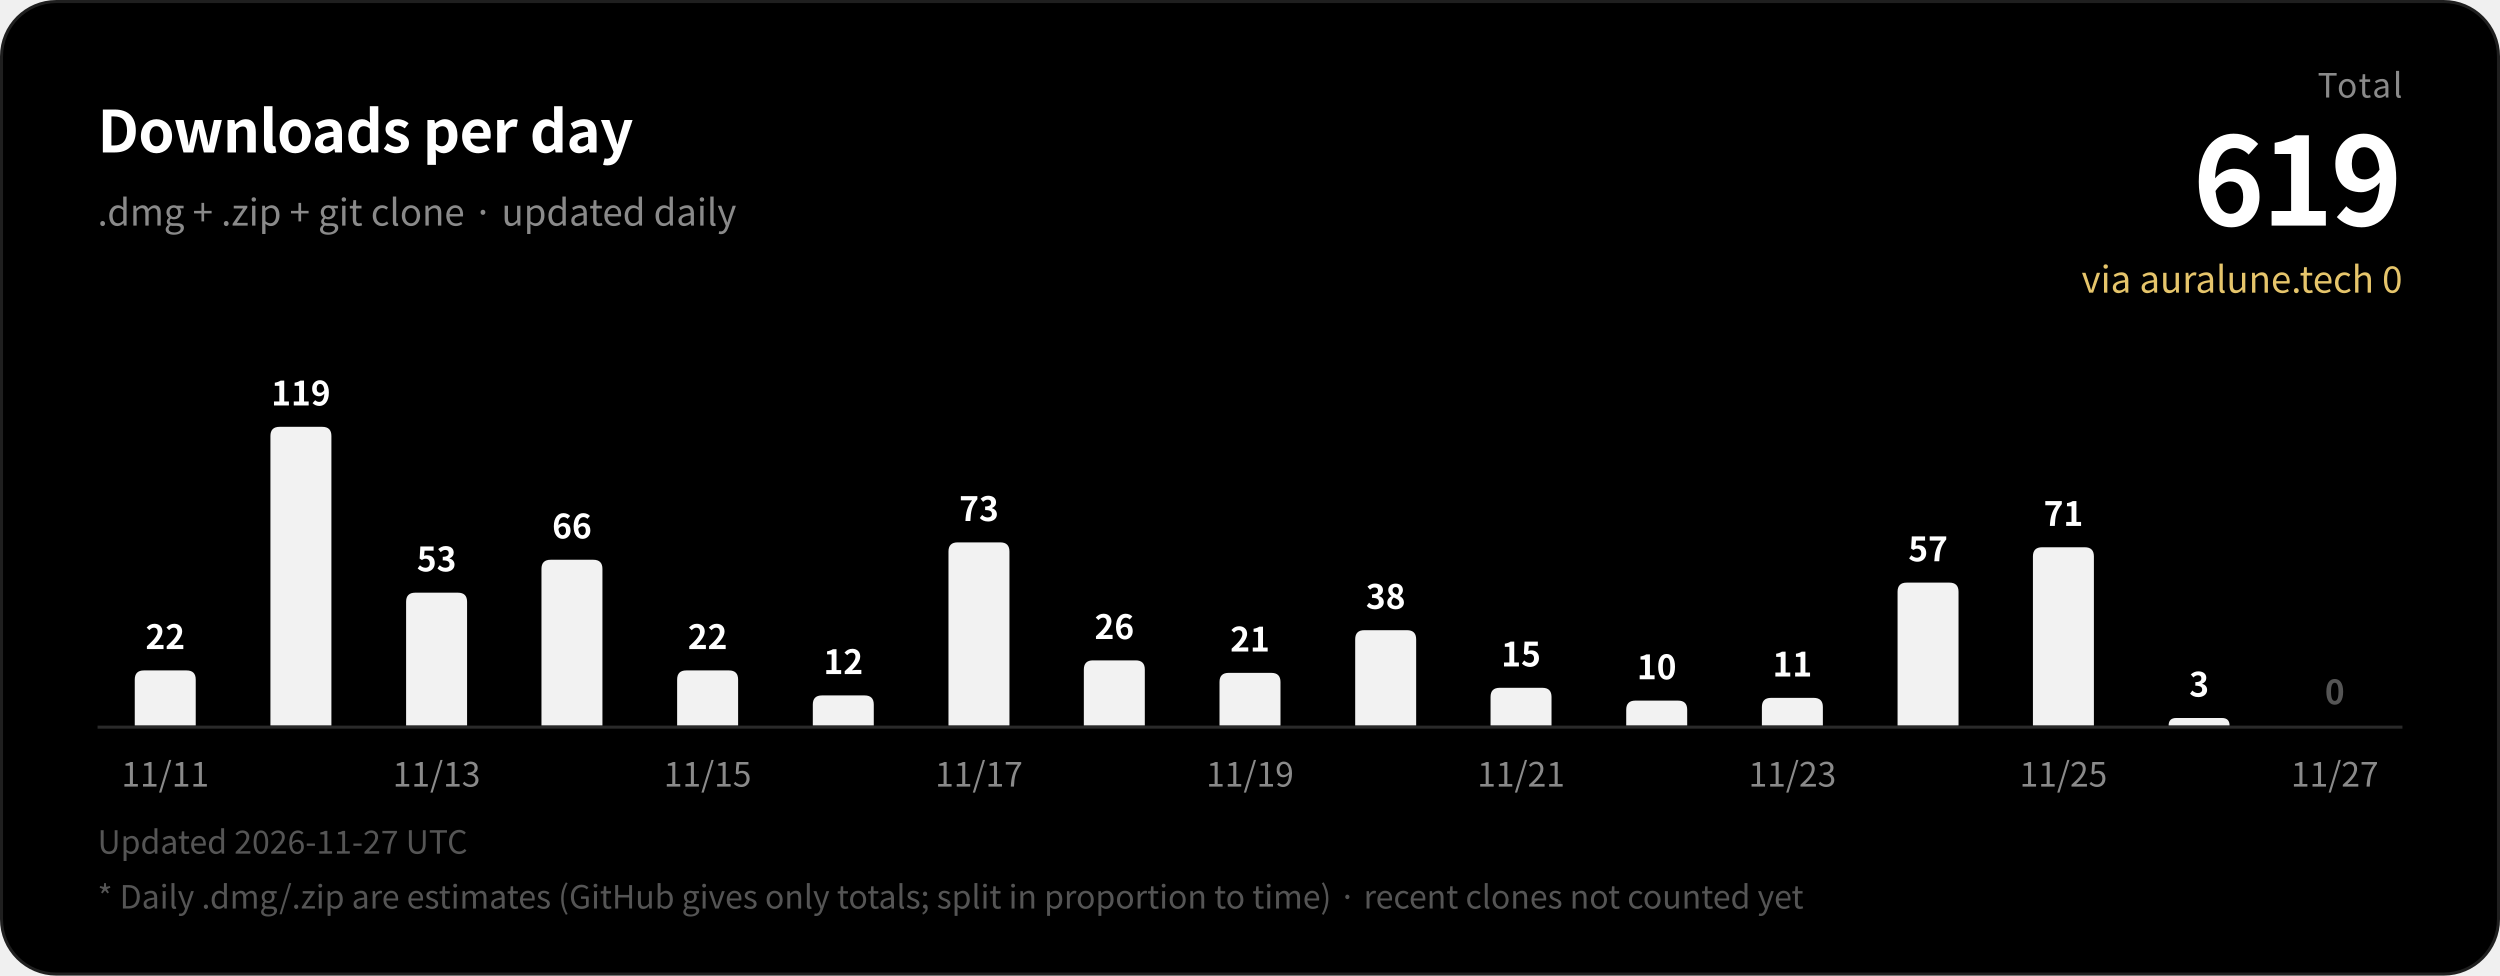
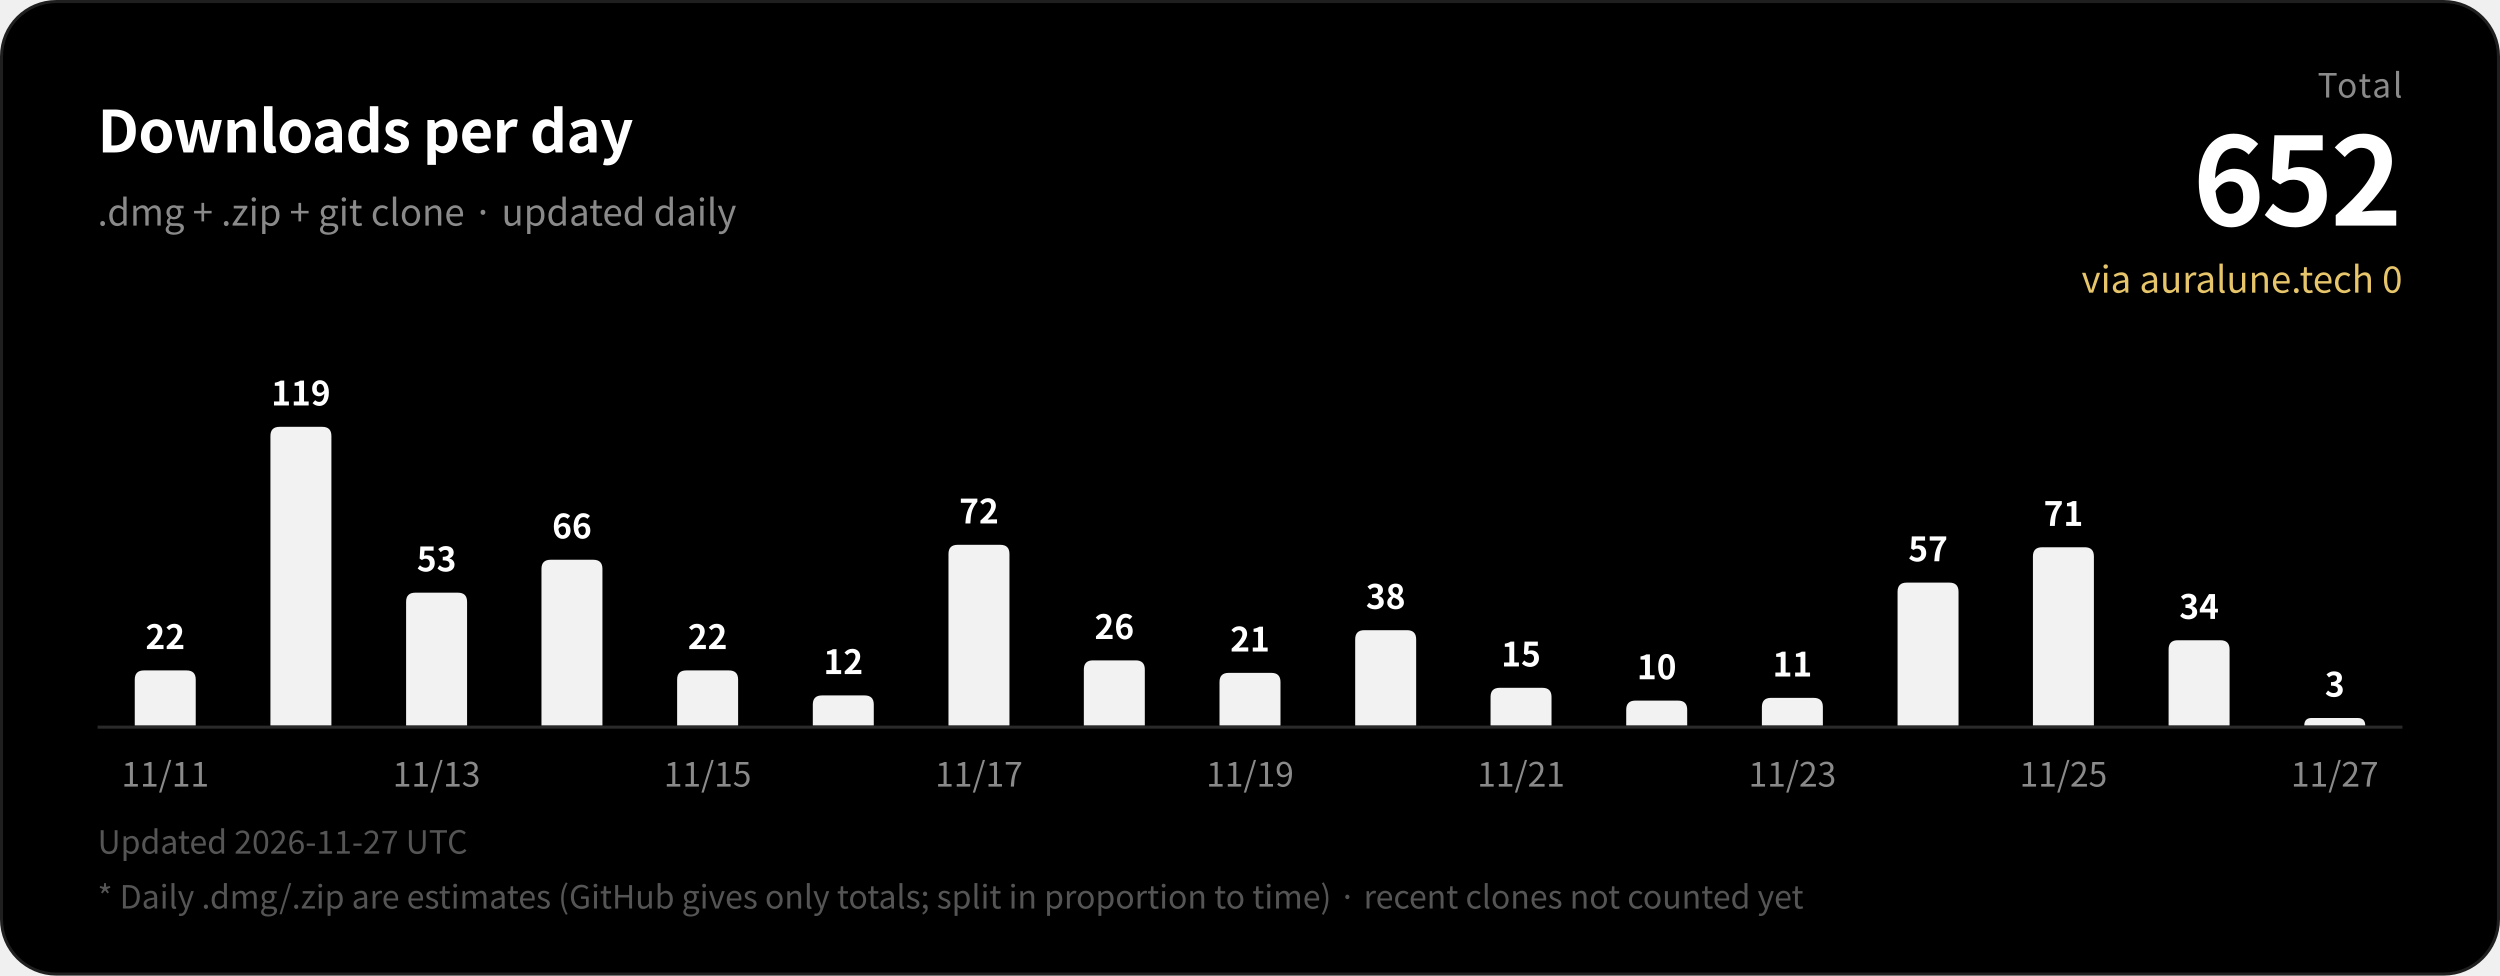
<svg xmlns="http://www.w3.org/2000/svg" width="820" height="320" viewBox="0 0 820 320" role="img" aria-label="Downloads per day">
  <rect x="0.5" y="0.5" width="819" height="319" rx="18" fill="#000000" stroke="#1f1f1f" />
  <g font-family="-apple-system, BlinkMacSystemFont, 'SF Pro Display', 'Segoe UI', 'Hiragino Sans', 'Hiragino Kaku Gothic ProN', 'Noto Sans CJK JP', 'Noto Sans JP', 'PingFang SC', 'Microsoft YaHei', sans-serif" style="font-variant-numeric: tabular-nums">
    <text x="32" y="50" font-size="19" font-weight="600" fill="#ffffff" letter-spacing="-0.2">Downloads per day</text>
    <text x="32" y="74" font-size="12" fill="#8a8a8a">.dmg + .zip + git clone · updated daily</text>
    <text x="788" y="32" font-size="11" fill="#8a8a8a" text-anchor="end" letter-spacing="0.6">Total</text>
-     <text x="788" y="74" font-size="40" font-weight="700" fill="#ffffff" text-anchor="end" letter-spacing="-1">619</text>
+     <text x="788" y="74" font-size="40" font-weight="700" fill="#ffffff" text-anchor="end" letter-spacing="-1">652</text>
    <text x="788" y="96" font-size="12" fill="#e6c56b" text-anchor="end">via auralune.tech 0</text>
    <path d="M44.2,238.0V222.9Q44.2,219.9 47.2,219.9H61.2Q64.2,219.9 64.2,222.9V238.0Z" fill="#f2f2f2" />
    <text x="54.2" y="212.9" font-size="11" font-weight="600" fill="#ffffff" text-anchor="middle">22</text>
    <text x="54.2" y="258" font-size="11" fill="#8a8a8a" text-anchor="middle">11/11</text>
    <path d="M88.7,238.0V143.0Q88.7,140.0 91.7,140.0H105.7Q108.7,140.0 108.7,143.0V238.0Z" fill="#f2f2f2" />
    <text x="98.7" y="133.0" font-size="11" font-weight="600" fill="#ffffff" text-anchor="middle">119</text>
    <path d="M133.2,238.0V197.4Q133.2,194.4 136.2,194.4H150.2Q153.2,194.4 153.2,197.4V238.0Z" fill="#f2f2f2" />
    <text x="143.2" y="187.4" font-size="11" font-weight="600" fill="#ffffff" text-anchor="middle">53</text>
    <text x="143.2" y="258" font-size="11" fill="#8a8a8a" text-anchor="middle">11/13</text>
    <path d="M177.6,238.0V186.6Q177.6,183.6 180.6,183.6H194.6Q197.6,183.6 197.6,186.6V238.0Z" fill="#f2f2f2" />
    <text x="187.6" y="176.6" font-size="11" font-weight="600" fill="#ffffff" text-anchor="middle">66</text>
    <path d="M222.1,238.0V222.9Q222.1,219.9 225.1,219.9H239.1Q242.1,219.9 242.1,222.9V238.0Z" fill="#f2f2f2" />
    <text x="232.1" y="212.9" font-size="11" font-weight="600" fill="#ffffff" text-anchor="middle">22</text>
    <text x="232.1" y="258" font-size="11" fill="#8a8a8a" text-anchor="middle">11/15</text>
    <path d="M266.6,238.0V231.1Q266.6,228.1 269.6,228.1H283.6Q286.6,228.1 286.6,231.1V238.0Z" fill="#f2f2f2" />
    <text x="276.6" y="221.1" font-size="11" font-weight="600" fill="#ffffff" text-anchor="middle">12</text>
-     <path d="M311.1,238.0V180.9Q311.1,177.9 314.1,177.9H328.1Q331.1,177.9 331.1,180.9V238.0Z" fill="#f2f2f2" />
-     <text x="321.1" y="170.9" font-size="11" font-weight="600" fill="#ffffff" text-anchor="middle">73</text>
+     <path d="M311.1,238.0V181.7Q311.1,178.7 314.1,178.7H328.1Q331.1,178.7 331.1,181.7V238.0Z" fill="#f2f2f2" />
+     <text x="321.1" y="171.7" font-size="11" font-weight="600" fill="#ffffff" text-anchor="middle">72</text>
    <text x="321.1" y="258" font-size="11" fill="#8a8a8a" text-anchor="middle">11/17</text>
    <path d="M355.5,238.0V219.6Q355.5,216.6 358.5,216.6H372.5Q375.5,216.6 375.5,219.6V238.0Z" fill="#f2f2f2" />
    <text x="365.5" y="209.6" font-size="11" font-weight="600" fill="#ffffff" text-anchor="middle">26</text>
    <path d="M400.0,238.0V223.7Q400.0,220.7 403.0,220.7H417.0Q420.0,220.7 420.0,223.7V238.0Z" fill="#f2f2f2" />
    <text x="410.0" y="213.7" font-size="11" font-weight="600" fill="#ffffff" text-anchor="middle">21</text>
    <text x="410.0" y="258" font-size="11" fill="#8a8a8a" text-anchor="middle">11/19</text>
    <path d="M444.5,238.0V209.7Q444.5,206.7 447.5,206.7H461.5Q464.5,206.7 464.5,209.7V238.0Z" fill="#f2f2f2" />
    <text x="454.5" y="199.7" font-size="11" font-weight="600" fill="#ffffff" text-anchor="middle">38</text>
    <path d="M488.9,238.0V228.6Q488.9,225.6 491.9,225.6H505.9Q508.9,225.6 508.9,228.6V238.0Z" fill="#f2f2f2" />
    <text x="498.9" y="218.6" font-size="11" font-weight="600" fill="#ffffff" text-anchor="middle">15</text>
    <text x="498.9" y="258" font-size="11" fill="#8a8a8a" text-anchor="middle">11/21</text>
    <path d="M533.4,238.0V232.8Q533.4,229.8 536.4,229.8H550.4Q553.4,229.8 553.4,232.8V238.0Z" fill="#f2f2f2" />
    <text x="543.4" y="222.8" font-size="11" font-weight="600" fill="#ffffff" text-anchor="middle">10</text>
    <path d="M577.9,238.0V231.9Q577.9,228.9 580.9,228.9H594.9Q597.9,228.9 597.9,231.9V238.0Z" fill="#f2f2f2" />
    <text x="587.9" y="221.9" font-size="11" font-weight="600" fill="#ffffff" text-anchor="middle">11</text>
    <text x="587.9" y="258" font-size="11" fill="#8a8a8a" text-anchor="middle">11/23</text>
    <path d="M622.4,238.0V194.1Q622.4,191.1 625.4,191.1H639.4Q642.4,191.1 642.4,194.1V238.0Z" fill="#f2f2f2" />
    <text x="632.4" y="184.1" font-size="11" font-weight="600" fill="#ffffff" text-anchor="middle">57</text>
    <path d="M666.8,238.0V182.5Q666.8,179.5 669.8,179.5H683.8Q686.8,179.5 686.8,182.5V238.0Z" fill="#f2f2f2" />
    <text x="676.8" y="172.5" font-size="11" font-weight="600" fill="#ffffff" text-anchor="middle">71</text>
    <text x="676.8" y="258" font-size="11" fill="#8a8a8a" text-anchor="middle">11/25</text>
-     <path d="M711.3,238.0V238.0Q711.3,235.5 713.8,235.5H728.8Q731.3,235.5 731.3,238.0V238.0Z" fill="#f2f2f2" />
-     <text x="721.3" y="228.5" font-size="11" font-weight="600" fill="#ffffff" text-anchor="middle">3</text>
-     <text x="765.8" y="231.0" font-size="11" font-weight="600" fill="#555555" text-anchor="middle">0</text>
+     <path d="M711.3,238.0V213.0Q711.3,210.0 714.3,210.0H728.3Q731.3,210.0 731.3,213.0V238.0Z" fill="#f2f2f2" />
+     <text x="721.3" y="203.0" font-size="11" font-weight="600" fill="#ffffff" text-anchor="middle">34</text>
+     <path d="M755.8,238.0V238.0Q755.8,235.5 758.2,235.5H773.3Q775.8,235.5 775.8,238.0V238.0Z" fill="#f2f2f2" />
+     <text x="765.8" y="228.5" font-size="11" font-weight="600" fill="#ffffff" text-anchor="middle">3</text>
    <text x="765.8" y="258" font-size="11" fill="#8a8a8a" text-anchor="middle">11/27</text>
    <line x1="32" y1="238.5" x2="788" y2="238.5" stroke="#2a2a2a" stroke-width="1" />
    <text x="32" y="280" font-size="10.5" fill="#555555">Updated 2026-11-27 UTC</text>
    <text x="32" y="298" font-size="10.5" fill="#555555">* Daily .dmg/.zip are estimates (GitHub gives only totals; split in proportion to time) · recent clones not counted yet</text>
  </g>
</svg>
